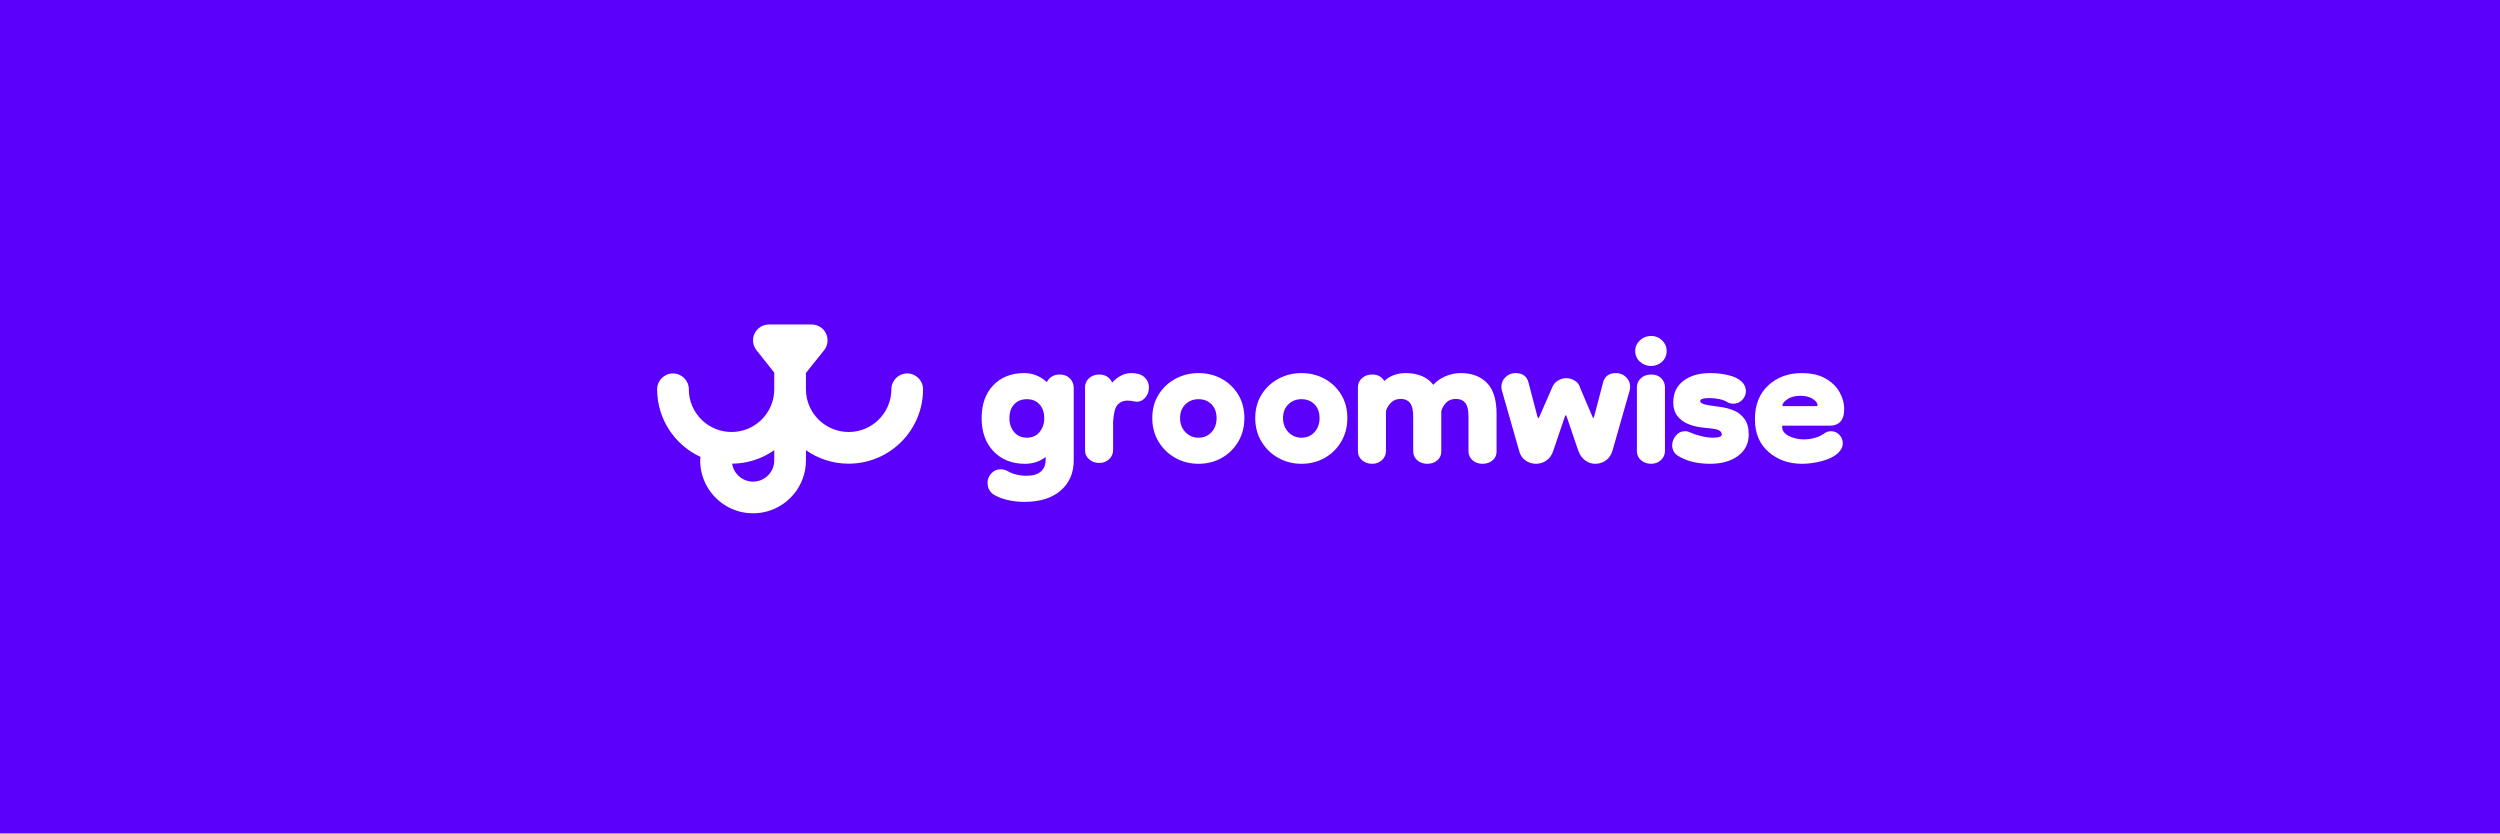
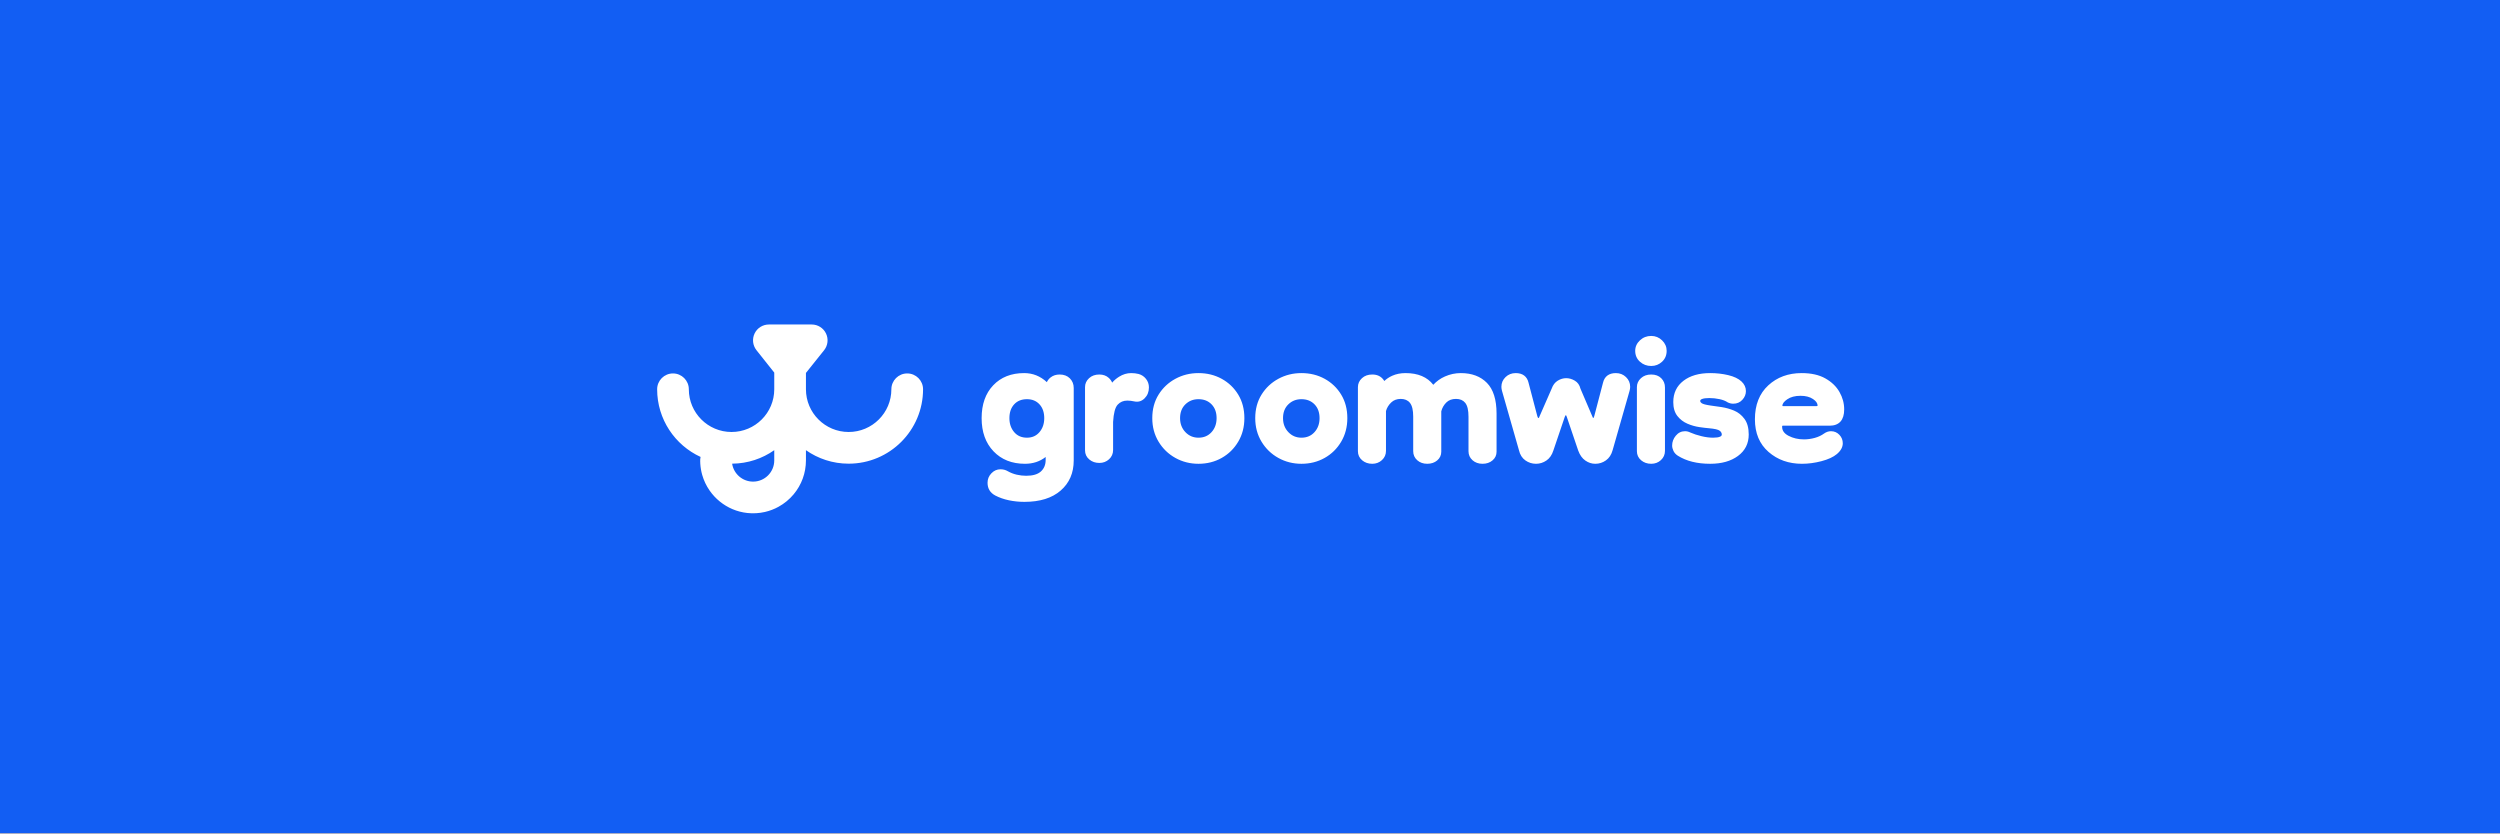
<svg xmlns="http://www.w3.org/2000/svg" xmlns:xlink="http://www.w3.org/1999/xlink" width="900px" height="300px" viewBox="0 0 900 300" version="1.1">
  <defs>
    <path d="M0 0L900 0L900 300L0 300L0 0Z" id="path_1" />
    <path d="M0 0L427.429 0L427.429 68L0 68L0 0Z" id="path_2" />
    <clipPath id="clip_1">
      <use xlink:href="#path_1" />
    </clipPath>
    <clipPath id="clip_2">
      <use xlink:href="#path_2" />
    </clipPath>
  </defs>
  <g id="Frame" clip-path="url(#clip_1)">
    <path d="M0 0L900 0L900 300L0 300L0 0Z" id="Frame" fill="#FFA52A" fill-rule="evenodd" stroke="none" />
-     <path d="M0 0L900 0L900 300L0 300L0 0Z" id="Rectangle" fill="#5B00FB" fill-rule="evenodd" stroke="none" />
+     <path d="M0 0L900 0L900 300L0 300L0 0Z" id="Rectangle" fill="#125EF3" fill-rule="evenodd" stroke="none" />
    <g id="groomwise-logo-full-vector" clip-path="url(#clip_2)" transform="translate(236.5714 116.8182)">
      <path d="M0 0L427.429 0L427.429 68L0 68L0 0Z" id="groomwise-logo-full-vector" fill="none" fill-rule="evenodd" stroke="none" />
      <path d="M42.161 17.319L42.161 23.322C42.161 31.808 35.271 38.698 26.784 38.698C18.297 38.698 11.407 31.808 11.407 23.322C11.407 20.174 8.851 17.618 5.703 17.618C2.556 17.618 0 20.174 0 23.322C0 34.128 6.413 43.447 15.638 47.68L15.629 47.719C15.575 47.976 15.535 48.236 15.515 48.498C15.494 48.767 15.496 49.036 15.502 49.305C15.507 49.59 15.519 49.874 15.537 50.158C15.622 51.507 15.851 52.846 16.221 54.145C16.79 56.149 17.694 58.054 18.88 59.765C20.93 62.721 23.814 65.073 27.127 66.475C28.827 67.195 30.632 67.662 32.468 67.861C34.59 68.09 36.75 67.964 38.83 67.484C40.531 67.091 42.175 66.46 43.704 65.617C45.776 64.475 47.63 62.945 49.146 61.13C50.549 59.451 51.66 57.532 52.412 55.479C53.18 53.384 53.561 51.167 53.568 48.937L53.568 45.249C57.92 48.308 63.224 50.105 68.945 50.105C83.728 50.105 95.728 38.104 95.728 23.322C95.728 20.174 93.173 17.618 90.025 17.618C86.878 17.618 84.322 20.174 84.322 23.322C84.322 31.808 77.432 38.698 68.945 38.698C60.458 38.698 53.568 31.808 53.568 23.322L53.568 17.435L60.103 9.267C61.473 7.554 61.74 5.209 60.79 3.233C59.84 1.257 57.842 0 55.649 0L40.223 0C38.035 0 36.039 1.252 35.087 3.223C34.136 5.194 34.395 7.535 35.756 9.249L42.161 17.319L42.161 17.319ZM132.223 63.853C137.806 63.853 142.143 62.488 145.248 59.801C148.389 57.083 149.968 53.469 149.968 48.951C149.968 48.951 149.968 22.853 149.968 22.853C149.968 21.468 149.502 20.317 148.579 19.393C147.662 18.477 146.445 18.004 144.917 18.004C143.622 18.004 142.539 18.356 141.663 19.042C141.049 19.522 140.593 20.095 140.292 20.759C137.952 18.581 135.227 17.496 132.122 17.496C127.475 17.496 123.766 18.97 120.985 21.892C118.216 24.802 116.813 28.74 116.813 33.718C116.813 38.695 118.248 42.668 121.087 45.647C123.936 48.637 127.713 50.144 132.426 50.144C135.301 50.144 137.78 49.326 139.865 47.695C139.865 47.695 139.865 48.748 139.865 48.748C139.865 50.464 139.309 51.846 138.175 52.888C137.011 53.958 135.223 54.46 132.832 54.46C131.724 54.46 130.6 54.33 129.459 54.069C128.331 53.811 127.252 53.392 126.221 52.813C125.457 52.357 124.582 52.124 123.591 52.124C122.349 52.124 121.259 52.603 120.327 53.574C119.405 54.534 118.946 55.667 118.946 56.973C118.946 59.032 119.859 60.557 121.689 61.548C121.691 61.55 121.694 61.551 121.696 61.552C123.162 62.321 124.803 62.898 126.619 63.282C128.418 63.663 130.286 63.853 132.223 63.853L132.223 63.853L132.223 63.853ZM42.16 45.248C37.862 48.27 32.635 50.061 26.994 50.104C27.557 53.761 30.72 56.564 34.532 56.564C38.742 56.564 42.16 53.147 42.16 48.937L42.16 45.248L42.16 45.248ZM379.085 50.144C383.225 50.144 386.552 49.198 389.078 47.339C391.675 45.429 392.972 42.852 392.972 39.608C392.972 37.226 392.447 35.354 391.436 33.982C390.422 32.605 389.171 31.612 387.687 30.996C386.257 30.403 384.772 29.984 383.238 29.74C381.744 29.502 380.418 29.316 379.264 29.179C377.581 28.93 376.495 28.666 376.027 28.323C375.7 28.083 375.504 27.83 375.504 27.524C375.504 27.206 375.736 27.002 376.113 26.843C376.705 26.594 377.594 26.483 378.781 26.483C380.026 26.483 381.253 26.614 382.465 26.876C383.635 27.129 384.602 27.503 385.362 28.009C385.382 28.023 385.404 28.035 385.424 28.046C386.048 28.358 386.711 28.514 387.413 28.514C388.737 28.514 389.828 28.042 390.685 27.106C391.537 26.177 391.957 25.13 391.957 23.97C391.957 22.66 391.427 21.498 390.35 20.496C389.272 19.492 387.683 18.725 385.567 18.223C383.528 17.739 381.366 17.496 379.085 17.496C375.076 17.496 371.881 18.428 369.49 20.256C367.039 22.131 365.807 24.686 365.807 27.93C365.807 30.048 366.319 31.723 367.304 32.964C368.28 34.193 369.49 35.114 370.936 35.728C372.338 36.324 373.755 36.726 375.193 36.936C376.595 37.141 377.74 37.278 378.63 37.347C380.688 37.534 382.008 37.812 382.571 38.28C383.028 38.661 383.273 39.099 383.273 39.608C383.273 39.958 383.054 40.198 382.675 40.373C382.103 40.636 381.244 40.751 380.1 40.751C378.856 40.751 377.477 40.569 375.97 40.209C374.457 39.847 373.109 39.404 371.923 38.878C371.295 38.567 370.671 38.416 370.046 38.416C368.717 38.416 367.6 38.956 366.701 40.05C365.831 41.109 365.401 42.283 365.401 43.569C365.401 44.19 365.553 44.833 365.862 45.493C365.862 45.493 365.862 45.493 365.862 45.493C366.175 46.159 366.681 46.732 367.388 47.203C367.39 47.205 367.394 47.207 367.399 47.209C370.459 49.157 374.354 50.144 379.085 50.144L379.085 50.144L379.085 50.144ZM412.129 50.144C414.412 50.144 416.746 49.833 419.133 49.211C421.567 48.575 423.418 47.717 424.689 46.657C424.689 46.657 424.692 46.656 424.692 46.655C426.138 45.438 426.829 44.126 426.829 42.756C426.829 41.586 426.421 40.571 425.601 39.713C424.776 38.847 423.771 38.416 422.589 38.416C421.729 38.416 420.905 38.684 420.122 39.232C420.119 39.234 420.115 39.237 420.112 39.239C419.15 39.944 418.028 40.47 416.748 40.823C415.445 41.181 414.143 41.36 412.84 41.36C410.776 41.36 408.919 40.928 407.274 40.057C405.777 39.265 404.996 38.217 404.996 36.867C404.996 36.681 404.989 36.536 405.077 36.462C405.112 36.432 405.165 36.434 405.225 36.434C405.225 36.434 422.083 36.434 422.083 36.434C423.837 36.434 425.145 35.91 426.023 34.917C426.88 33.95 427.336 32.506 427.336 30.57C427.336 28.37 426.772 26.277 425.634 24.29C424.502 22.307 422.806 20.674 420.541 19.399C418.298 18.138 415.463 17.496 412.028 17.496C407.197 17.496 403.191 18.975 400.006 21.916C396.811 24.865 395.197 28.93 395.197 34.125C395.197 39.121 396.846 43.038 400.118 45.888C403.37 48.72 407.373 50.144 412.129 50.144L412.129 50.144L412.129 50.144ZM194.878 50.144C197.964 50.144 200.749 49.44 203.238 48.038C205.731 46.633 207.717 44.684 209.192 42.19C210.665 39.7 211.405 36.876 211.405 33.718C211.405 30.488 210.663 27.663 209.188 25.24C207.712 22.816 205.727 20.919 203.233 19.549C200.745 18.182 197.962 17.496 194.878 17.496C191.866 17.496 189.1 18.181 186.578 19.547C184.05 20.916 182.031 22.812 180.522 25.235C179.011 27.659 178.25 30.486 178.25 33.718C178.25 36.878 179.008 39.703 180.518 42.196C182.027 44.688 184.045 46.635 186.572 48.039C189.096 49.441 191.864 50.144 194.878 50.144L194.878 50.144L194.878 50.144ZM231.945 50.144C235.029 50.144 237.815 49.44 240.303 48.038C242.798 46.633 244.781 44.684 246.257 42.19C247.73 39.7 248.47 36.876 248.47 33.718C248.47 30.488 247.728 27.663 246.253 25.24C244.779 22.816 242.791 20.919 240.299 19.549C237.81 18.182 235.027 17.496 231.945 17.496C228.931 17.496 226.164 18.181 223.643 19.547C221.115 20.916 219.097 22.812 217.587 25.235C216.076 27.659 215.315 30.486 215.315 33.718C215.315 36.878 216.073 39.703 217.583 42.196C219.093 44.688 221.111 46.635 223.639 48.039C226.162 49.441 228.931 50.144 231.945 50.144L231.945 50.144L231.945 50.144ZM357.865 50.144C359.239 50.144 360.402 49.7 361.358 48.822C362.329 47.928 362.815 46.82 362.815 45.498L362.815 22.65C362.815 21.334 362.366 20.233 361.477 19.343C360.596 18.462 359.396 18.004 357.865 18.004C356.346 18.004 355.119 18.453 354.17 19.326C353.194 20.223 352.712 21.299 352.712 22.548L352.712 45.6C352.712 46.931 353.22 48.027 354.238 48.889C355.22 49.72 356.428 50.144 357.865 50.144L357.865 50.144L357.865 50.144ZM316.396 50.144C317.733 50.144 318.975 49.756 320.126 48.977C321.274 48.199 322.119 47.004 322.638 45.374C322.638 45.376 326.698 33.398 326.698 33.398C326.701 33.387 326.705 33.376 326.707 33.364C326.769 33.142 326.839 32.962 326.932 32.83C326.994 32.739 327.065 32.677 327.16 32.677C327.222 32.677 327.246 32.742 327.29 32.809C327.378 32.947 327.449 33.134 327.511 33.364C327.513 33.376 327.518 33.387 327.522 33.398L331.584 45.381C331.584 45.385 331.587 45.389 331.589 45.393C332.176 47.012 333.033 48.2 334.137 48.972C335.256 49.756 336.452 50.144 337.723 50.144C339.133 50.144 340.412 49.736 341.563 48.919C342.716 48.101 343.524 46.881 343.972 45.246C344.054 44.958 350.062 23.927 350.062 23.927C350.063 23.921 350.067 23.915 350.068 23.908C350.139 23.62 350.194 23.368 350.23 23.152C350.269 22.917 350.289 22.682 350.289 22.447C350.289 21.062 349.788 19.89 348.788 18.928C347.799 17.977 346.582 17.496 345.134 17.496C343.871 17.496 342.86 17.8 342.094 18.375C341.314 18.958 340.778 19.826 340.504 20.994C340.504 20.998 340.502 21.002 340.502 21.006L337.358 32.996C337.296 33.22 337.225 33.401 337.139 33.536C337.097 33.603 337.071 33.668 337.011 33.668C336.947 33.668 336.912 33.614 336.867 33.551C336.784 33.431 336.715 33.269 336.656 33.068C336.653 33.063 336.653 33.058 336.651 33.053L332.395 23.099C332.079 21.792 331.394 20.836 330.352 20.218C329.341 19.619 328.31 19.324 327.261 19.324C326.208 19.324 325.193 19.621 324.214 20.223C323.228 20.831 322.497 21.773 322.04 23.065C322.04 23.067 322.038 23.069 322.038 23.072L317.671 33.049C317.668 33.055 317.666 33.062 317.664 33.068C317.558 33.423 317.457 33.668 317.209 33.668C317.148 33.668 317.121 33.603 317.079 33.536C316.993 33.401 316.924 33.221 316.863 32.999C316.863 32.996 313.716 21.006 313.716 21.006C313.716 21.002 313.716 20.998 313.714 20.994C313.443 19.826 312.904 18.958 312.124 18.375C311.359 17.8 310.349 17.496 309.084 17.496C307.636 17.496 306.42 17.977 305.431 18.928C304.43 19.89 303.931 21.062 303.931 22.447C303.931 22.682 303.951 22.917 303.988 23.152C303.988 23.152 303.988 23.152 303.988 23.152C304.027 23.368 304.079 23.62 304.152 23.908C304.152 23.915 304.155 23.921 304.157 23.927L310.246 45.237C310.621 46.876 311.398 48.098 312.555 48.919C313.705 49.736 314.986 50.144 316.396 50.144L316.396 50.144L316.396 50.144ZM257.433 50.144C258.806 50.144 259.97 49.7 260.924 48.822C261.897 47.928 262.383 46.82 262.383 45.498L262.383 31.155C262.701 30 263.319 28.981 264.236 28.096C265.143 27.218 266.298 26.788 267.689 26.788C269.115 26.788 270.221 27.246 270.994 28.197C271.813 29.204 272.183 30.881 272.183 33.211L272.183 45.6C272.183 46.928 272.674 48.022 273.65 48.881C274.599 49.717 275.791 50.144 277.235 50.144C278.673 50.144 279.863 49.736 280.81 48.941C281.794 48.112 282.287 47.066 282.287 45.803L282.287 31.253C282.604 30.032 283.207 28.978 284.095 28.089C284.974 27.212 286.142 26.788 287.592 26.788C289.018 26.788 290.124 27.246 290.897 28.197C291.716 29.204 292.087 30.881 292.087 33.211C292.087 33.211 292.087 45.6 292.087 45.6C292.087 46.928 292.577 48.022 293.553 48.881C294.503 49.717 295.695 50.144 297.139 50.144C298.578 50.144 299.766 49.736 300.713 48.941C301.7 48.112 302.19 47.066 302.19 45.803L302.19 32.094C302.19 27.027 301.009 23.344 298.722 21.021C296.419 18.683 293.288 17.496 289.319 17.496C287.342 17.496 285.435 17.902 283.6 18.714C281.986 19.427 280.589 20.426 279.41 21.709C277.253 18.917 273.93 17.496 269.415 17.496C267.633 17.496 266.031 17.82 264.606 18.462C263.498 18.96 262.562 19.588 261.793 20.342C261.696 20.178 261.58 20.014 261.445 19.85C260.524 18.631 259.193 18.004 257.433 18.004C255.914 18.004 254.686 18.453 253.737 19.326C252.762 20.223 252.278 21.299 252.278 22.548C252.278 22.548 252.278 45.6 252.278 45.6C252.278 46.931 252.788 48.027 253.805 48.889C254.788 49.72 255.996 50.144 257.433 50.144L257.433 50.144L257.433 50.144ZM159.193 49.839C160.568 49.839 161.731 49.396 162.686 48.517C163.658 47.623 164.143 46.515 164.143 45.194C164.143 45.194 164.143 35.057 164.143 35.057C164.336 31.939 164.858 29.856 165.813 28.837C166.716 27.874 167.862 27.397 169.246 27.397C170.083 27.397 170.919 27.493 171.756 27.686C171.757 27.687 171.759 27.687 171.76 27.687C173.184 28.004 174.431 27.633 175.498 26.566C176.521 25.543 177.04 24.24 177.04 22.65C177.04 21.498 176.693 20.482 176.002 19.599C175.315 18.721 174.436 18.129 173.368 17.823C173.361 17.822 173.355 17.82 173.348 17.818C172.491 17.604 171.597 17.496 170.668 17.496C169.138 17.496 167.679 17.931 166.295 18.805C165.318 19.422 164.49 20.132 163.808 20.933C163.542 20.296 163.133 19.726 162.582 19.223C161.7 18.418 160.573 18.004 159.193 18.004C157.675 18.004 156.446 18.453 155.498 19.326C154.522 20.223 154.04 21.299 154.04 22.548L154.04 45.295C154.04 46.626 154.548 47.723 155.567 48.584C156.549 49.416 157.756 49.839 159.193 49.839L159.193 49.839L159.193 49.839ZM194.878 40.751C193.015 40.751 191.446 40.084 190.172 38.749C188.888 37.401 188.252 35.723 188.252 33.718C188.252 31.66 188.879 30.002 190.158 28.754C191.435 27.508 193.009 26.889 194.878 26.889C196.805 26.889 198.377 27.501 199.589 28.744C200.808 29.994 201.403 31.656 201.403 33.718C201.403 35.727 200.799 37.41 199.575 38.759C198.366 40.091 196.799 40.751 194.878 40.751L194.878 40.751ZM231.944 40.751C230.081 40.751 228.511 40.084 227.237 38.749C225.955 37.401 225.316 35.723 225.316 33.718C225.316 31.66 225.943 30.002 227.224 28.754C228.5 27.508 230.074 26.889 231.944 26.889C233.869 26.889 235.441 27.501 236.654 28.744C237.872 29.994 238.468 31.656 238.468 33.718C238.468 35.727 237.863 37.41 236.64 38.759C235.433 40.091 233.865 40.751 231.944 40.751L231.944 40.751ZM133.137 40.751C131.225 40.751 129.694 40.097 128.553 38.771C127.388 37.418 126.815 35.732 126.815 33.718C126.815 31.651 127.379 29.985 128.539 28.733C129.683 27.495 131.219 26.889 133.137 26.889C134.99 26.889 136.491 27.497 137.634 28.733C138.793 29.985 139.357 31.651 139.357 33.718C139.357 35.732 138.784 37.418 137.62 38.771C136.48 40.095 134.984 40.751 133.137 40.751L133.137 40.751ZM417.721 29.322C417.593 29.357 417.489 29.378 417.41 29.378L405.327 29.378C405.26 29.378 405.202 29.373 405.152 29.361C405.139 29.358 405.119 29.351 405.108 29.347C405.106 29.327 405.097 29.282 405.097 29.25C405.097 28.451 405.713 27.708 406.825 26.937C408.059 26.083 409.66 25.67 411.621 25.67C413.452 25.67 414.952 26.051 416.118 26.84C417.17 27.549 417.741 28.297 417.741 29.149C417.741 29.205 417.73 29.276 417.721 29.322L417.721 29.322ZM357.865 14.933C359.373 14.933 360.673 14.424 361.767 13.406C362.868 12.38 363.425 11.071 363.425 9.475C363.425 8.029 362.877 6.77 361.773 5.704C360.678 4.647 359.375 4.119 357.865 4.119C356.289 4.119 354.938 4.646 353.812 5.697C352.668 6.765 352.103 8.026 352.103 9.475C352.103 11.073 352.677 12.385 353.819 13.412C354.942 14.424 356.291 14.933 357.865 14.933L357.865 14.933Z" id="Shape" fill="#FFFFFF" fill-rule="evenodd" stroke="none" />
    </g>
  </g>
</svg>
